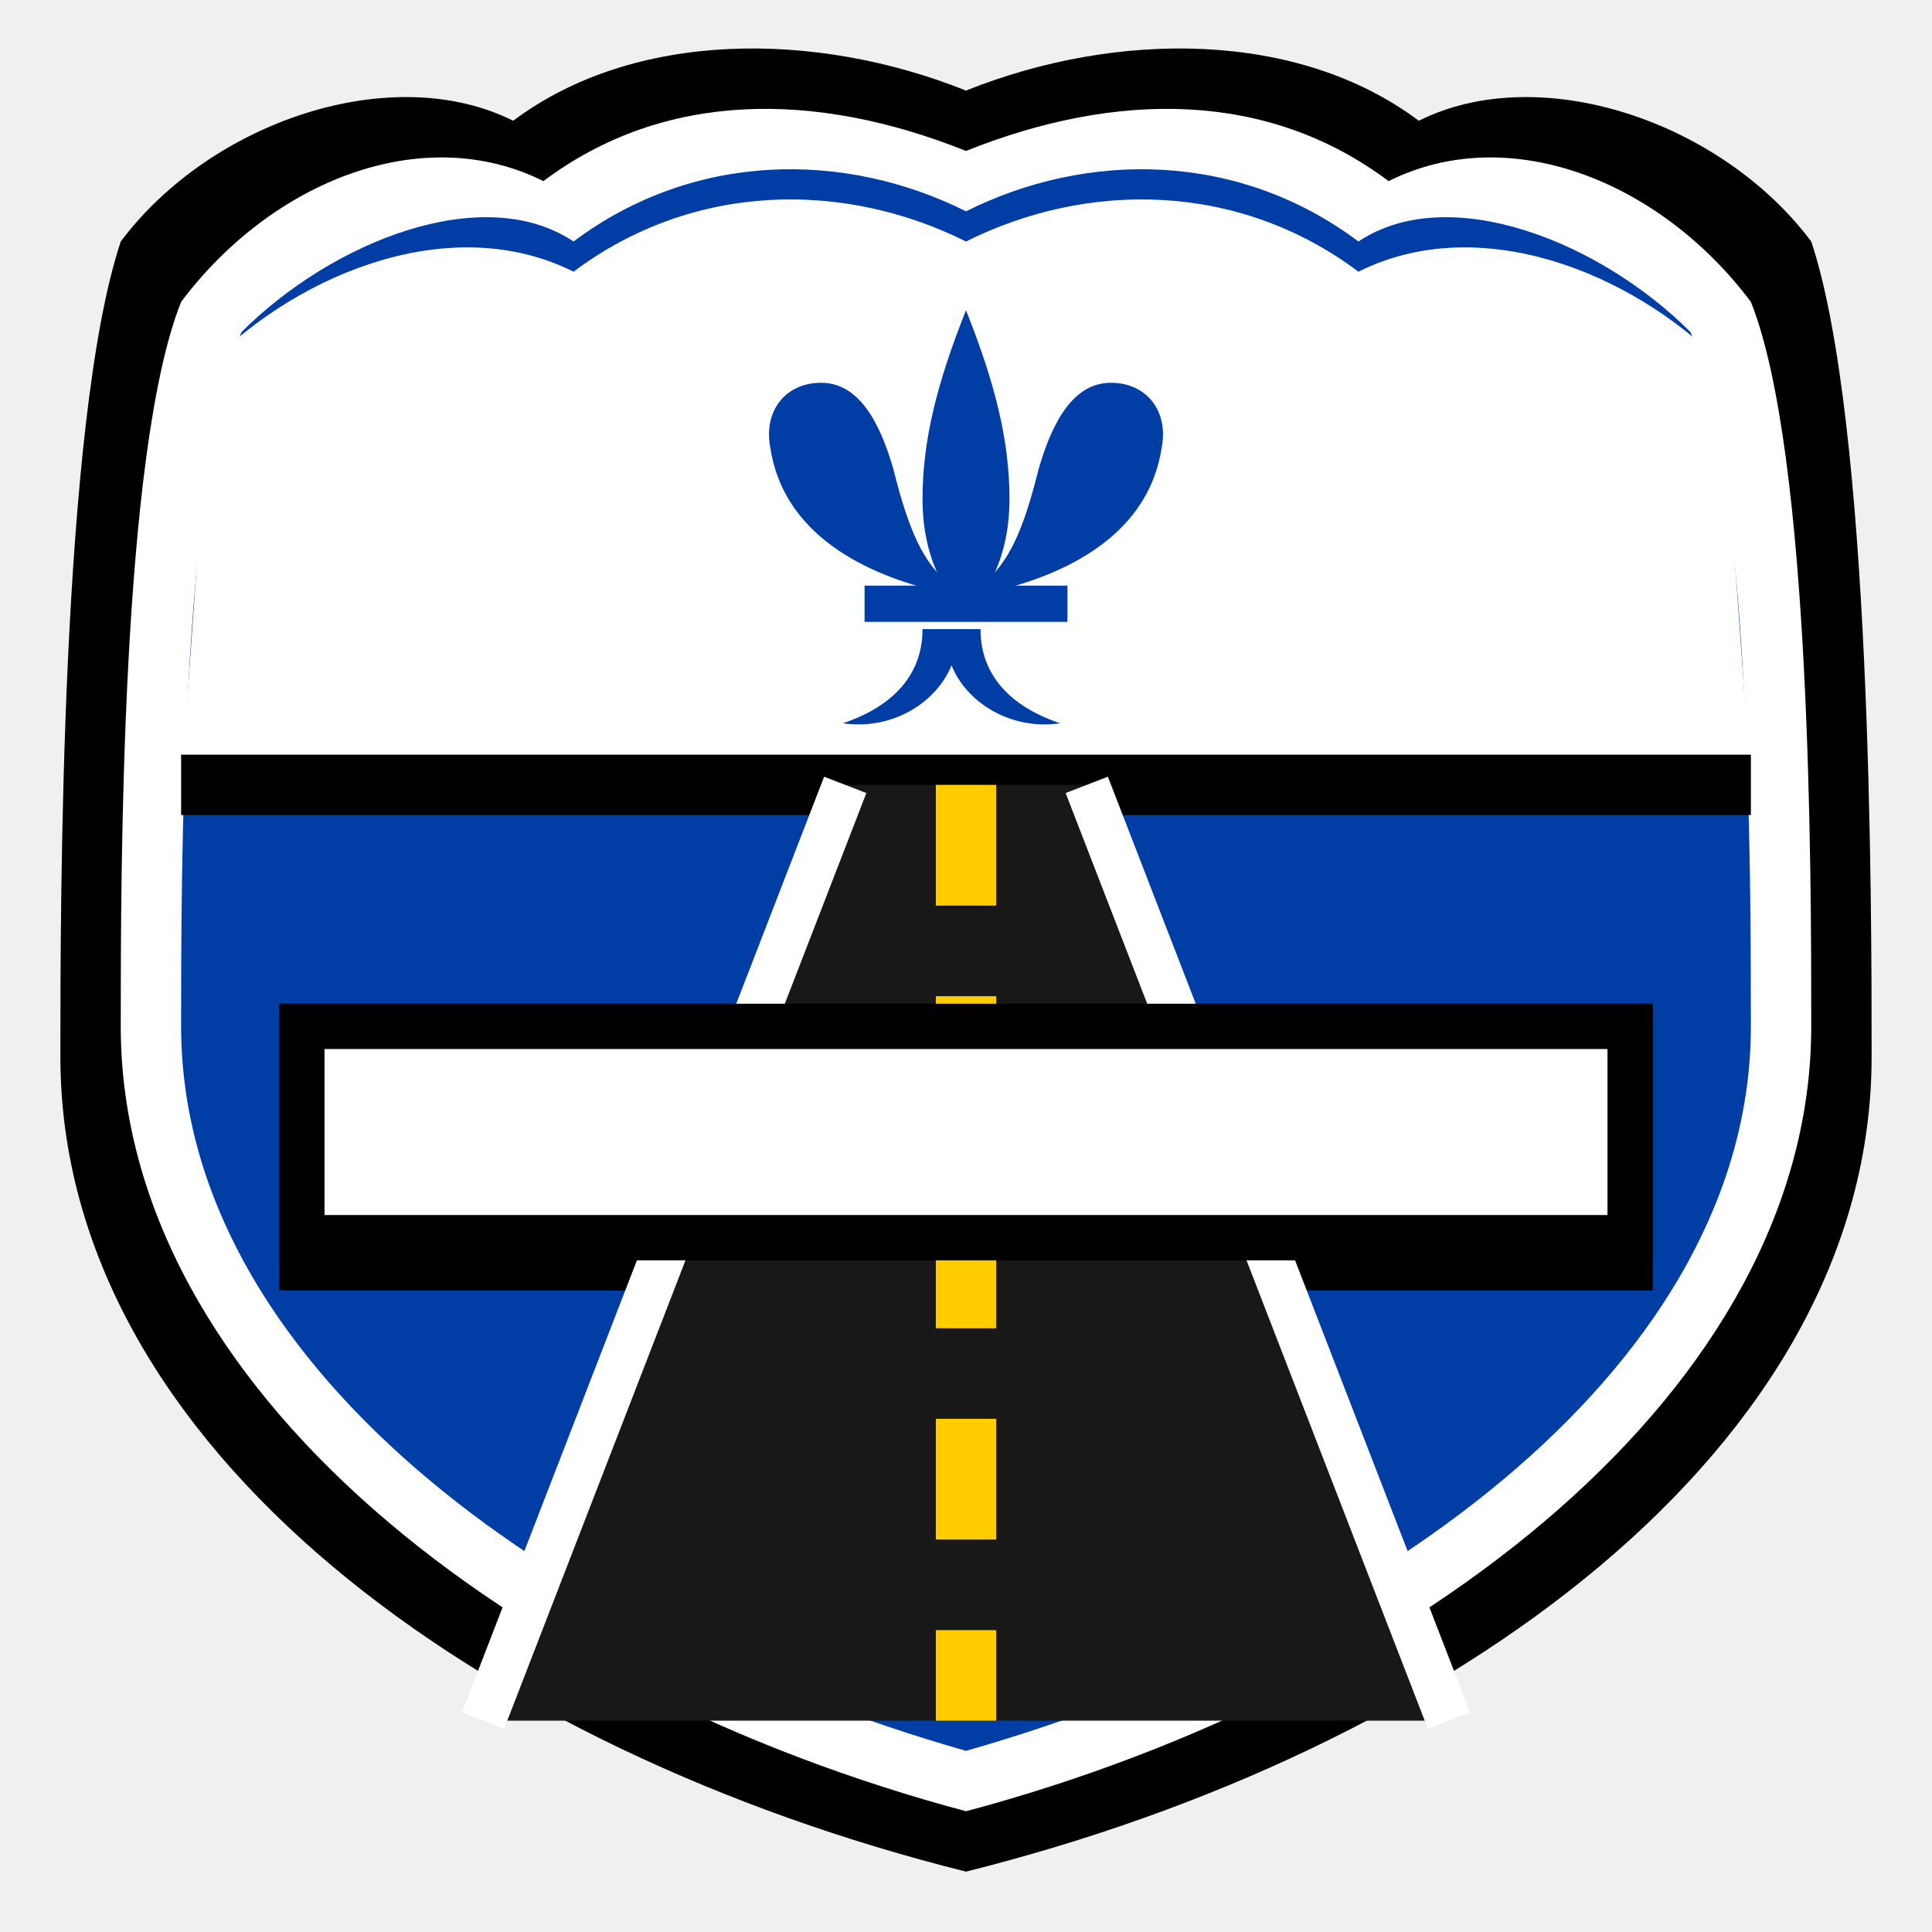
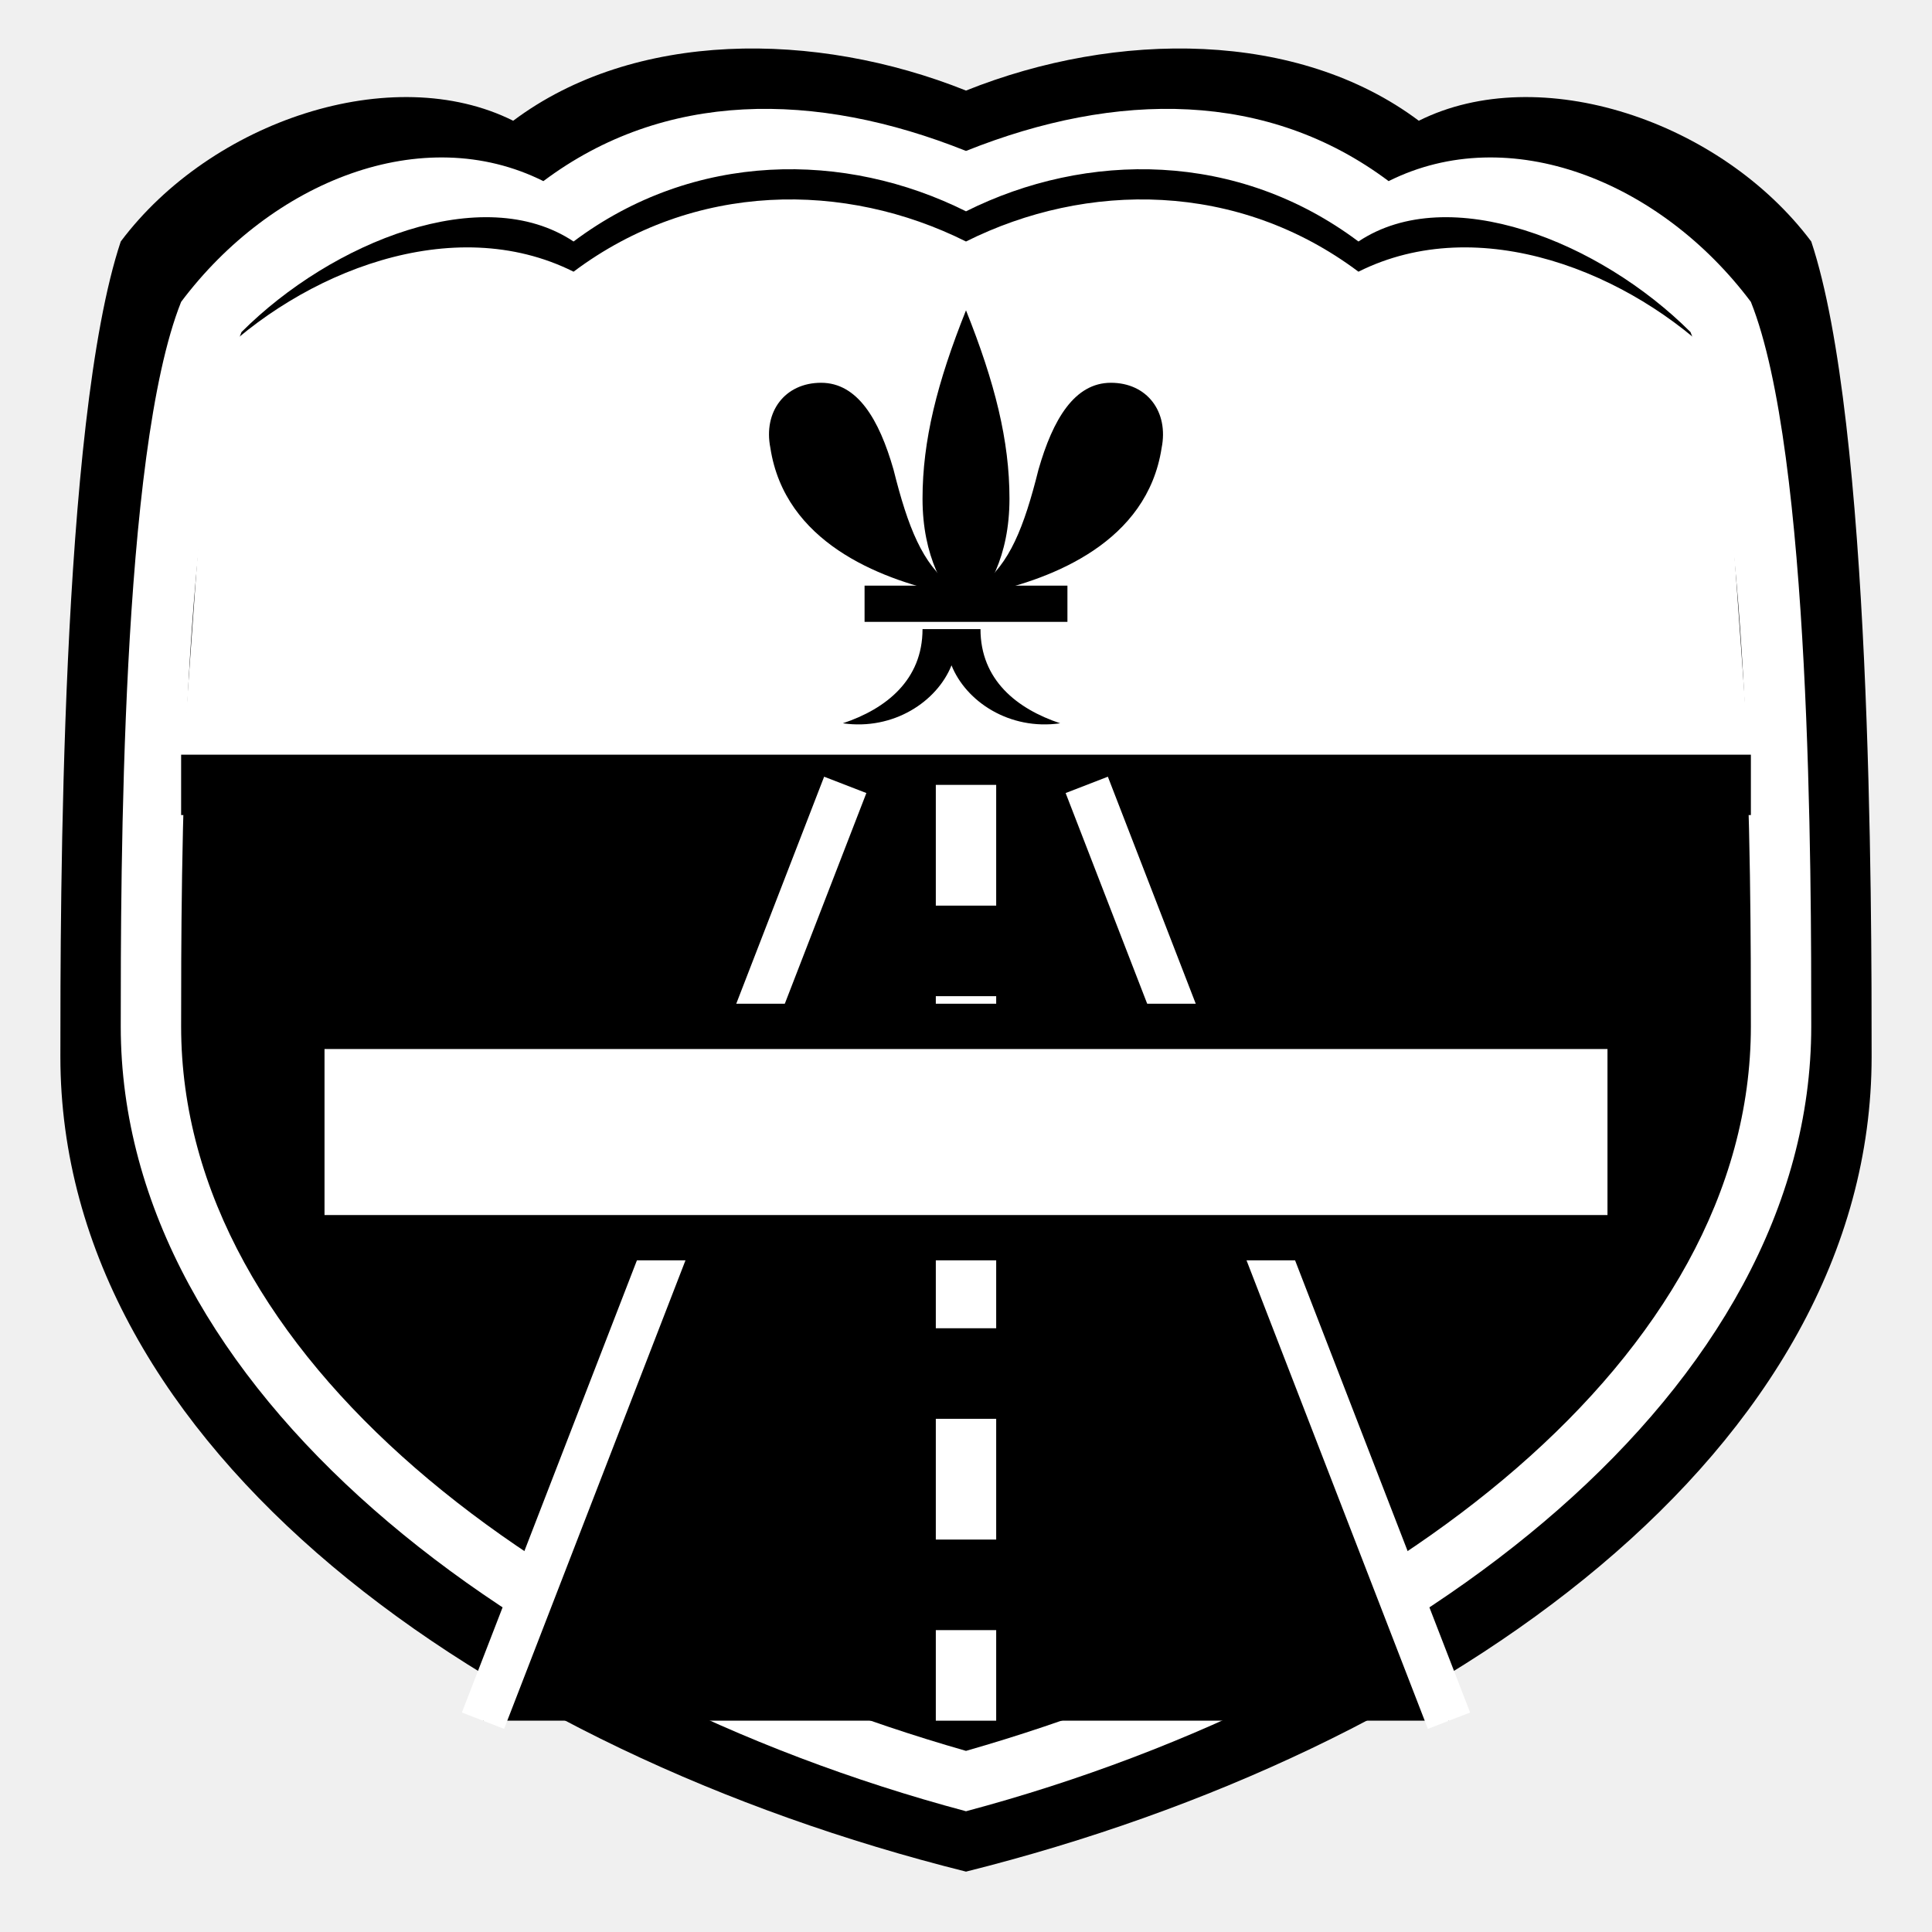
<svg xmlns="http://www.w3.org/2000/svg" viewBox="0 0 64 64" width="64" height="64">
  <path d="M 32 3            C 37 1 43 1 47 4            C 51 2 57 4 60 8            C 62 14 62 30 62 35            C 62 48 48 58 32 62            C 16 58 2 48 2 35            C 2 30 2 14 4 8            C 7 4 13 2 17 4            C 21 1 27 1 32 3 Z" fill="#000000" />
  <path d="M 32 5            C 37 3 42 3 46 6            C 50 4 55 6 58 10            C 60 15 60 29 60 34            C 60 46 47 56 32 60            C 17 56 4 46 4 34            C 4 29 4 15 6 10            C 9 6 14 4 18 6            C 22 3 27 3 32 5 Z" fill="#FFFFFF" />
-   <path d="M 32 7            C 36 5 41 5 45 8            C 48 6 53 8 56 11            C 58 16 58 29 58 34            C 58 45 46 54 32 58            C 18 54 6 45 6 34            C 6 29 6 16 8 11            C 11 8 16 6 19 8            C 23 5 28 5 32 7 Z" fill="#003DA5" />
+   <path d="M 32 7            C 36 5 41 5 45 8            C 48 6 53 8 56 11            C 58 16 58 29 58 34            C 58 45 46 54 32 58            C 18 54 6 45 6 34            C 6 29 6 16 8 11            C 11 8 16 6 19 8            C 23 5 28 5 32 7 Z" fill="#000000" />
  <path d="M 7 12 C 10 9 15 7 19 9 C 23 6 28 6 32 8 C 36 6 41 6 45 9 C 49 7 54 9 57 12 L 58 26 L 6 26 Z" fill="#FFFFFF" />
  <line x1="6" y1="26" x2="58" y2="26" stroke="#000000" stroke-width="2" />
  <g transform="translate(32, 17) scale(0.24)">
-     <path d="M 0 -28 C 4 -18 6 -10 6 -2 C 6 6 3 11 0 14 C -3 11 -6 6 -6 -2 C -6 -10 -4 -18 0 -28 Z" fill="#003DA5" />
-     <path d="M -3 11 C -12 9 -25 4 -27 -9 C -28 -14 -25 -18 -20 -18 C -15 -18 -12 -13 -10 -6 C -8 2 -6 7 -2 10 Z" fill="#003DA5" />
-     <path d="M 3 11 C 12 9 25 4 27 -9 C 28 -14 25 -18 20 -18 C 15 -18 12 -13 10 -6 C 8 2 6 7 2 10 Z" fill="#003DA5" />
-     <rect x="-14" y="10" width="28" height="5" fill="#003DA5" />
-     <path d="M -6 16 C -6 23 -11 27 -17 29 C -10 30 -4 26 -2 21 C 0 26 6 30 13 29 C 7 27 2 23 2 16 Z" fill="#003DA5" />
+     <path d="M 0 -28 C 4 -18 6 -10 6 -2 C 6 6 3 11 0 14 C -3 11 -6 6 -6 -2 C -6 -10 -4 -18 0 -28 Z" fill="#000000" />
+     <path d="M -3 11 C -12 9 -25 4 -27 -9 C -28 -14 -25 -18 -20 -18 C -15 -18 -12 -13 -10 -6 C -8 2 -6 7 -2 10 Z" fill="#000000" />
+     <path d="M 3 11 C 12 9 25 4 27 -9 C 28 -14 25 -18 20 -18 C 15 -18 12 -13 10 -6 C 8 2 6 7 2 10 Z" fill="#000000" />
+     <rect x="-14" y="10" width="28" height="5" fill="#000000" />
+     <path d="M -6 16 C -6 23 -11 27 -17 29 C -10 30 -4 26 -2 21 C 0 26 6 30 13 29 C 7 27 2 23 2 16 Z" fill="#000000" />
  </g>
-   <rect x="10" y="34" width="44" height="8" fill="#FFFFFF" stroke="#000000" stroke-width="1.5" />
-   <path d="M 28 26 L 16 57 L 48 57 L 36 26 Z" fill="#181818" />
+   <rect x="10" y="34" width="44" height="7" fill="#FFFFFF" stroke="#000000" stroke-width="1.5" />
+   <path d="M 28 26 L 16 57 L 48 57 L 36 26 Z" fill="#000000" />
  <line x1="28" y1="26" x2="16" y2="57" stroke="#FFFFFF" stroke-width="1.5" />
  <line x1="36" y1="26" x2="48" y2="57" stroke="#FFFFFF" stroke-width="1.5" />
-   <line x1="32" y1="26" x2="32" y2="57" stroke="#FFCC00" stroke-width="2" stroke-dasharray="4 3" />
+   <line x1="32" y1="26" x2="32" y2="57" stroke="#FFFFFF" stroke-width="2" stroke-dasharray="4 3" />
  <rect x="10" y="34" width="44" height="7" fill="#FFFFFF" stroke="#000000" stroke-width="1.5" />
</svg>
